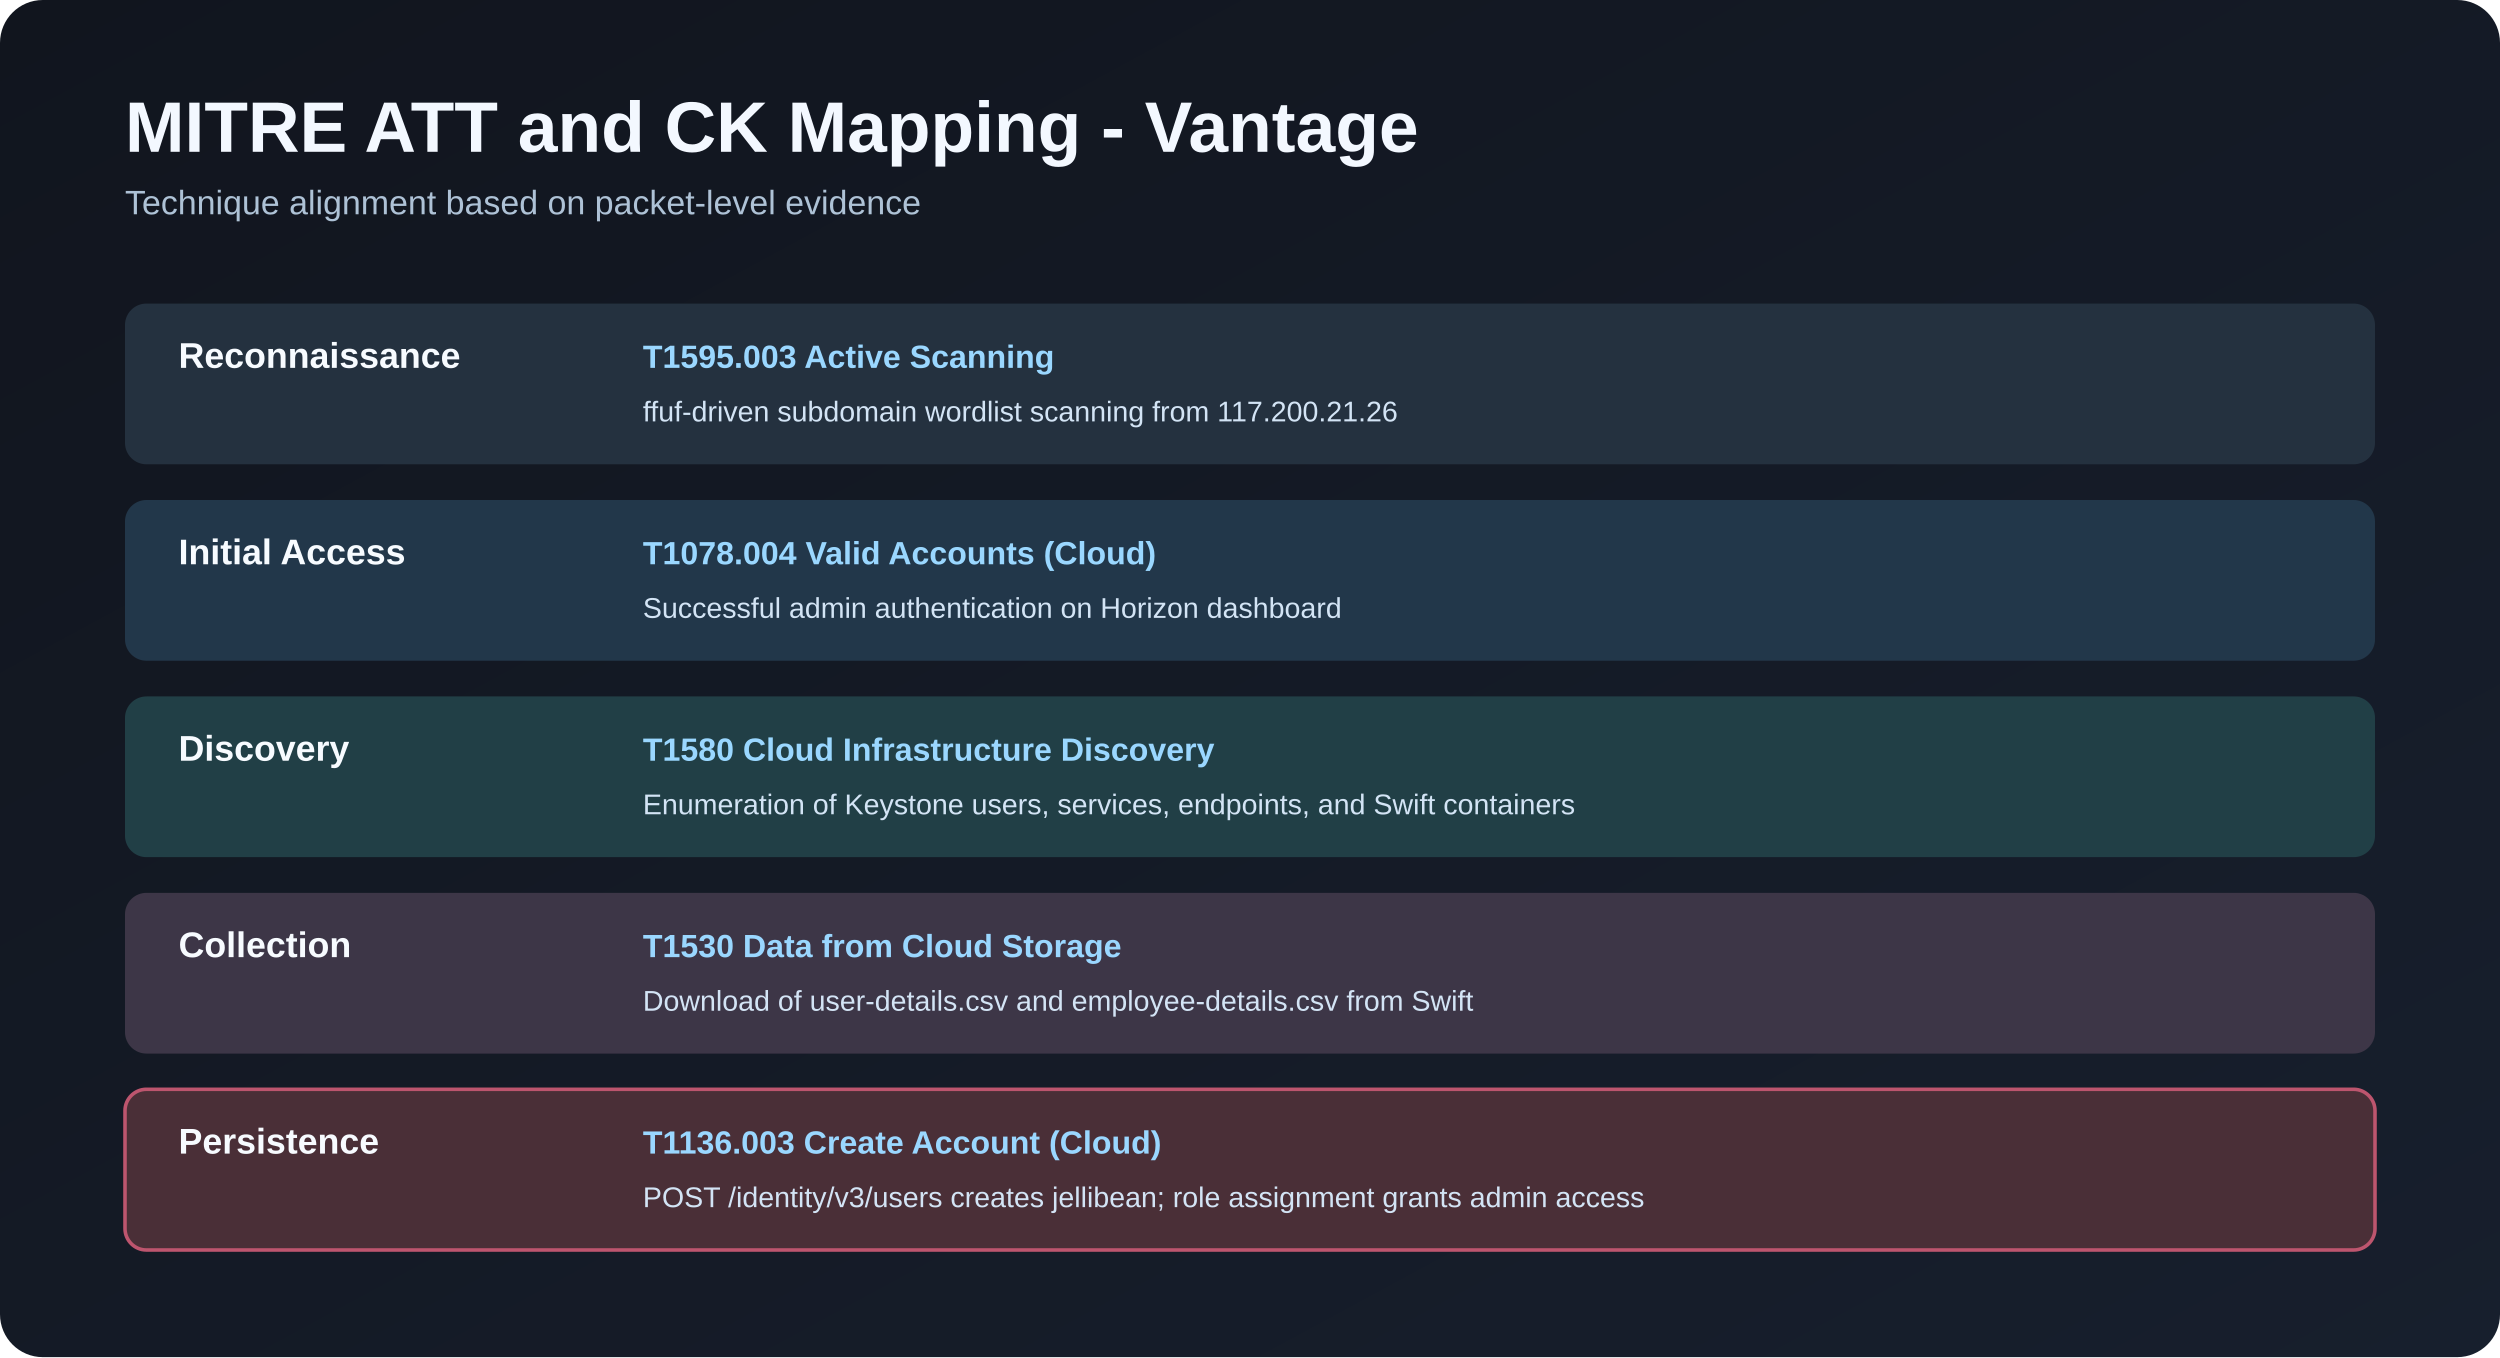
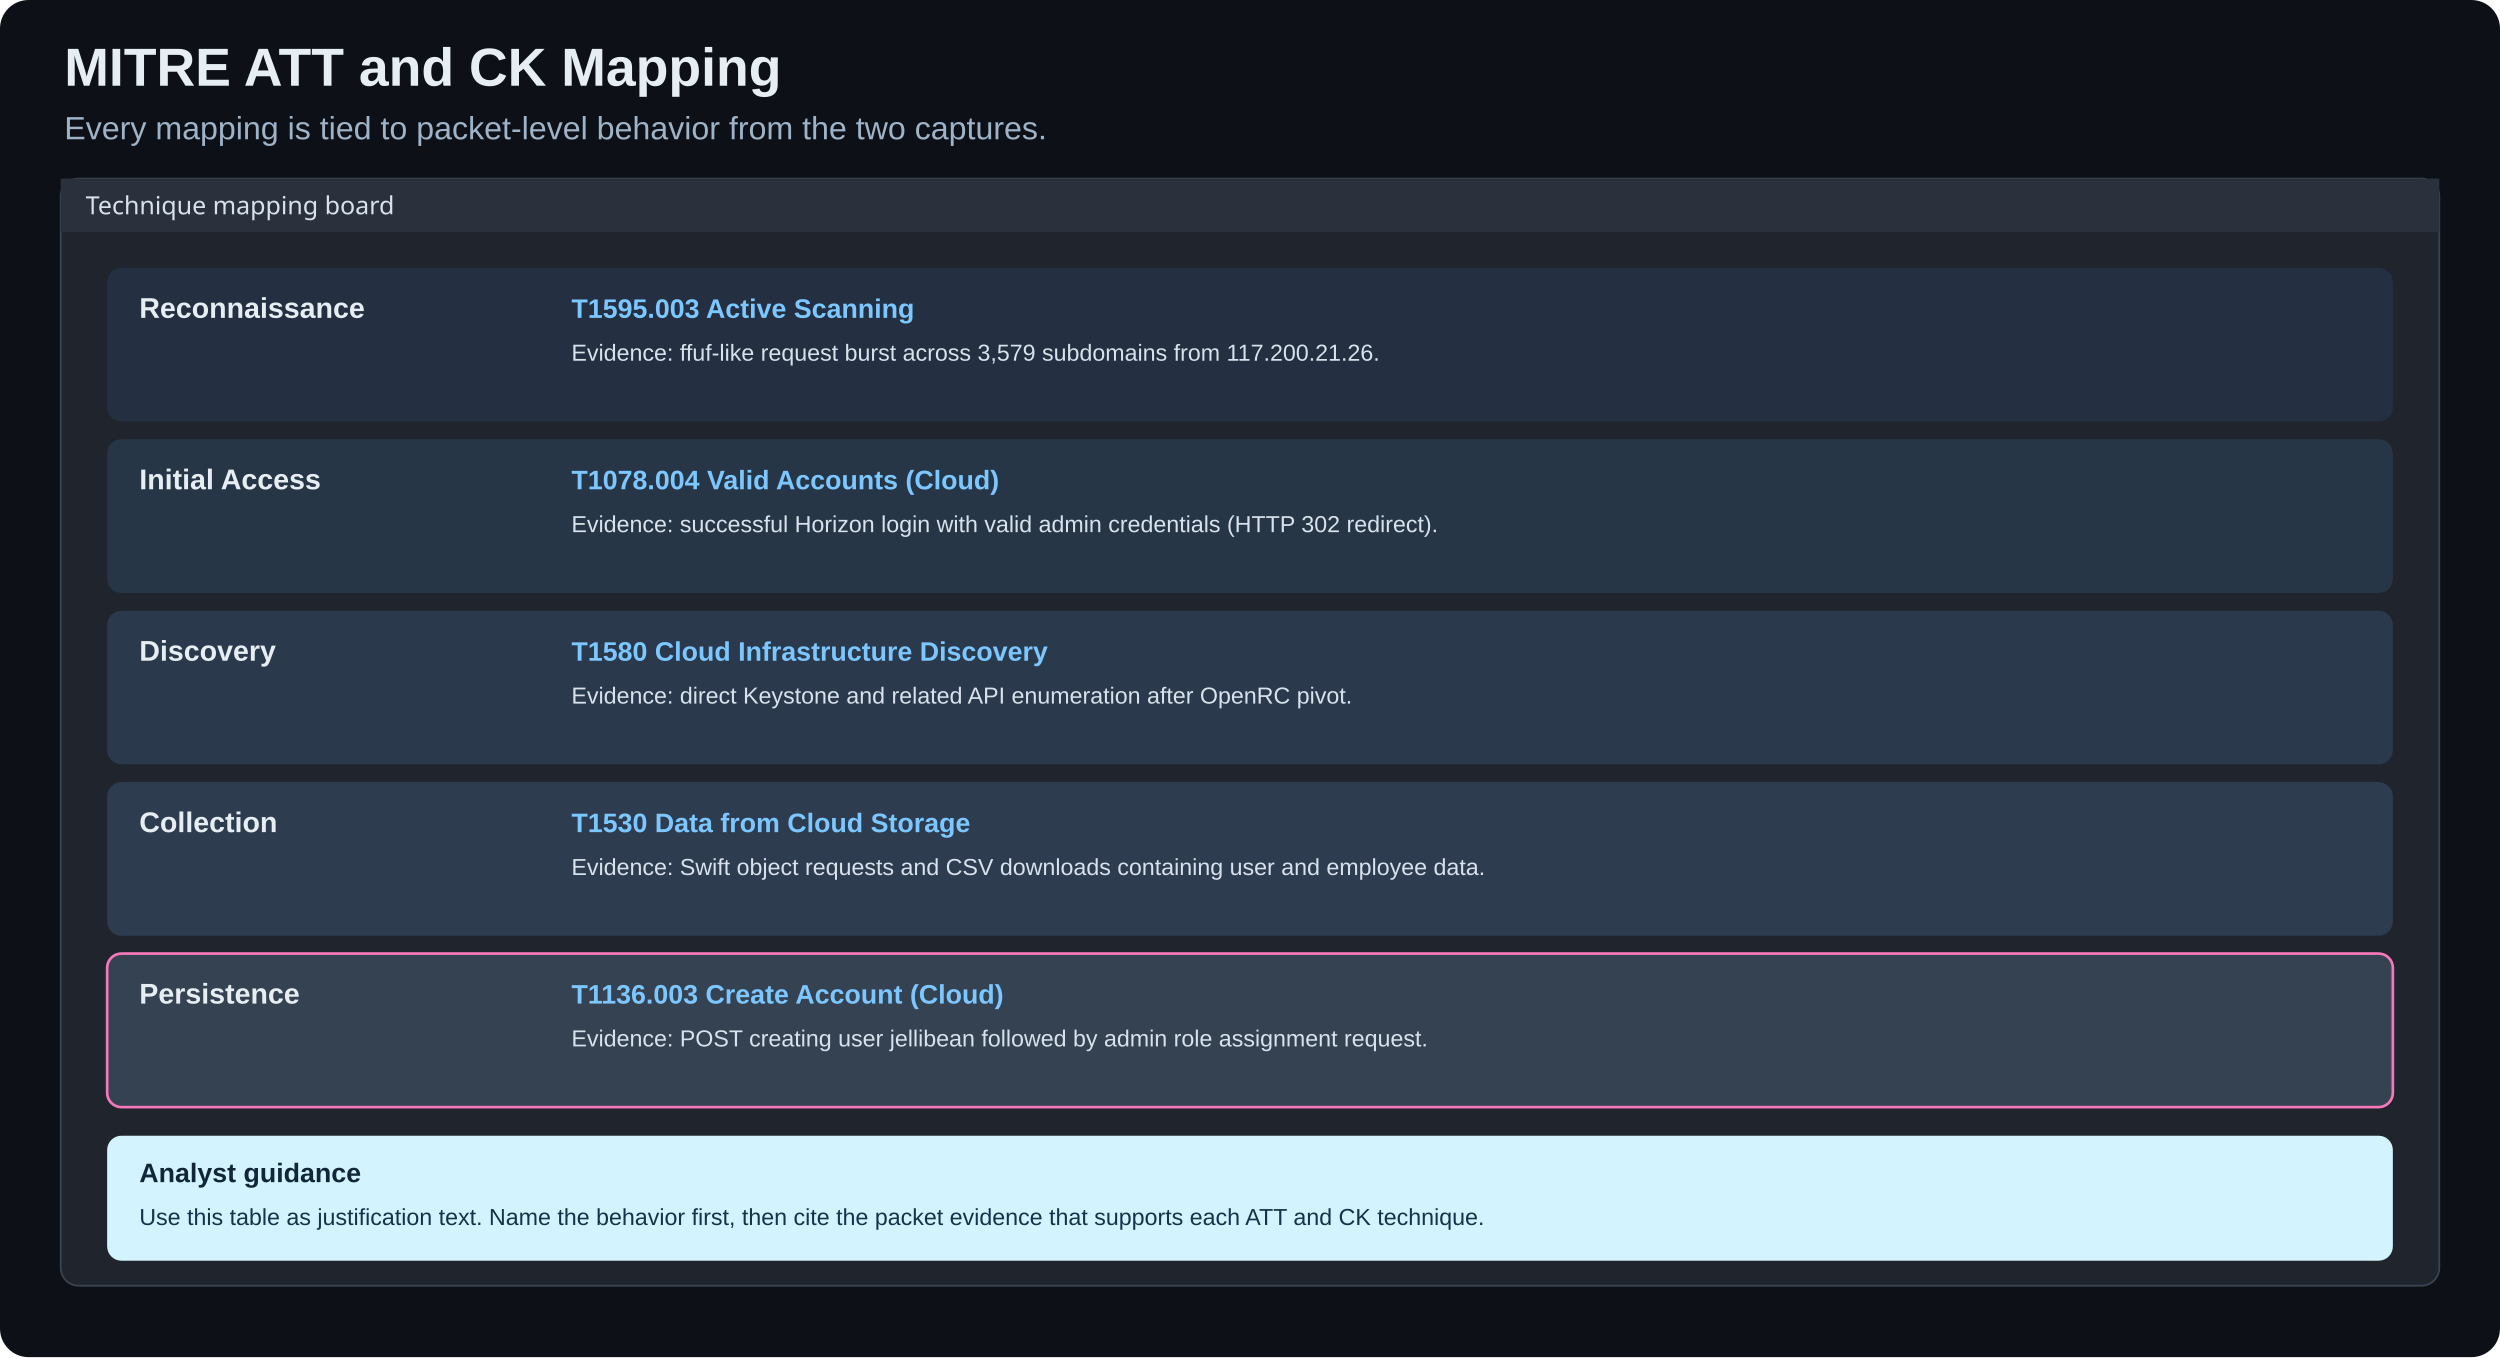
<svg xmlns="http://www.w3.org/2000/svg" width="1400" height="760" viewBox="0 0 1400 760" role="img" aria-labelledby="title desc">
  <defs>
-     <linearGradient id="bg3" x1="0" y1="0" x2="1" y2="1">
-       <stop offset="0%" stop-color="#11151e" />
-       <stop offset="100%" stop-color="#171f2d" />
-     </linearGradient>
    <style>
-       .head { font: 700 40px 'Segoe UI', Arial, sans-serif; fill: #f3f8ff; }
-       .sub { font: 400 19px 'Segoe UI', Arial, sans-serif; fill: #aec2d6; }
-       .phase { font: 700 20px 'Segoe UI', Arial, sans-serif; fill: #f7fbff; }
-       .tech { font: 700 18px 'Segoe UI', Arial, sans-serif; fill: #9ad7ff; }
-       .evi { font: 400 16px 'Segoe UI', Arial, sans-serif; fill: #d3e4f5; }
+       .title { font: 700 30px 'Segoe UI', Arial, sans-serif; fill: #e6edf3; }
+       .sub { font: 500 18px 'Segoe UI', Arial, sans-serif; fill: #9fb3c8; }
+       .h { font: 700 16px 'Segoe UI', Arial, sans-serif; fill: #e6edf3; }
+       .tech { font: 700 15px 'Segoe UI', Arial, sans-serif; fill: #7cc7ff; }
+       .evi { font: 500 13px 'Segoe UI', Arial, sans-serif; fill: #d8e2ec; }
+       .noteT { font: 600 15px 'Segoe UI', Arial, sans-serif; fill: #12263a; }
+       .noteS { font: 500 13px 'Segoe UI', Arial, sans-serif; fill: #17334b; }
    </style>
  </defs>
-   <rect width="1400" height="760" rx="24" fill="url(#bg3)" />
-   <text x="70" y="85" class="head">MITRE ATT and CK Mapping - Vantage</text>
-   <text x="70" y="120" class="sub">Technique alignment based on packet-level evidence</text>
-   <rect x="70" y="170" width="1260" height="90" rx="12" fill="#24313f" />
-   <text x="100" y="206" class="phase">Reconnaissance</text>
-   <text x="360" y="206" class="tech">T1595.003 Active Scanning</text>
-   <text x="360" y="236" class="evi">ffuf-driven subdomain wordlist scanning from 117.200.21.26</text>
-   <rect x="70" y="280" width="1260" height="90" rx="12" fill="#22374a" />
-   <text x="100" y="316" class="phase">Initial Access</text>
-   <text x="360" y="316" class="tech">T1078.004 Valid Accounts (Cloud)</text>
-   <text x="360" y="346" class="evi">Successful admin authentication on Horizon dashboard</text>
-   <rect x="70" y="390" width="1260" height="90" rx="12" fill="#213f46" />
-   <text x="100" y="426" class="phase">Discovery</text>
-   <text x="360" y="426" class="tech">T1580 Cloud Infrastructure Discovery</text>
-   <text x="360" y="456" class="evi">Enumeration of Keystone users, services, endpoints, and Swift containers</text>
-   <rect x="70" y="500" width="1260" height="90" rx="12" fill="#3d3647" />
-   <text x="100" y="536" class="phase">Collection</text>
-   <text x="360" y="536" class="tech">T1530 Data from Cloud Storage</text>
-   <text x="360" y="566" class="evi">Download of user-details.csv and employee-details.csv from Swift</text>
-   <rect x="70" y="610" width="1260" height="90" rx="12" fill="#4a2f37" stroke="#bd556e" stroke-width="2" />
-   <text x="100" y="646" class="phase">Persistence</text>
-   <text x="360" y="646" class="tech">T1136.003 Create Account (Cloud)</text>
-   <text x="360" y="676" class="evi">POST /identity/v3/users creates jellibean; role assignment grants admin access</text>
+   <rect width="1400" height="760" fill="#0d1117" rx="16" />
+   <text x="36" y="48" class="title">MITRE ATT and CK Mapping</text>
+   <text x="36" y="78" class="sub">Every mapping is tied to packet-level behavior from the two captures.</text>
+   <rect x="34" y="100" width="1332" height="620" rx="10" fill="#1f242d" stroke="#3a4451" />
+   <rect x="34" y="100" width="1332" height="30" fill="#2b313c" />
+   <text x="48" y="120" style="font:500 14px 'Segoe UI'; fill:#d8e2ec;">Technique mapping board</text>
+   <rect x="60" y="150" width="1280" height="86" rx="8" fill="#243041" />
+   <text x="78" y="178" class="h">Reconnaissance</text>
+   <text x="320" y="178" class="tech">T1595.003 Active Scanning</text>
+   <text x="320" y="202" class="evi">Evidence: ffuf-like request burst across 3,579 subdomains from 117.200.21.26.</text>
+   <rect x="60" y="246" width="1280" height="86" rx="8" fill="#273647" />
+   <text x="78" y="274" class="h">Initial Access</text>
+   <text x="320" y="274" class="tech">T1078.004 Valid Accounts (Cloud)</text>
+   <text x="320" y="298" class="evi">Evidence: successful Horizon login with valid admin credentials (HTTP 302 redirect).</text>
+   <rect x="60" y="342" width="1280" height="86" rx="8" fill="#2a394b" />
+   <text x="78" y="370" class="h">Discovery</text>
+   <text x="320" y="370" class="tech">T1580 Cloud Infrastructure Discovery</text>
+   <text x="320" y="394" class="evi">Evidence: direct Keystone and related API enumeration after OpenRC pivot.</text>
+   <rect x="60" y="438" width="1280" height="86" rx="8" fill="#2d3c4f" />
+   <text x="78" y="466" class="h">Collection</text>
+   <text x="320" y="466" class="tech">T1530 Data from Cloud Storage</text>
+   <text x="320" y="490" class="evi">Evidence: Swift object requests and CSV downloads containing user and employee data.</text>
+   <rect x="60" y="534" width="1280" height="86" rx="8" fill="#354252" stroke="#f778ba" stroke-width="1.5" />
+   <text x="78" y="562" class="h">Persistence</text>
+   <text x="320" y="562" class="tech">T1136.003 Create Account (Cloud)</text>
+   <text x="320" y="586" class="evi">Evidence: POST creating user jellibean followed by admin role assignment request.</text>
+   <rect x="60" y="636" width="1280" height="70" rx="8" fill="#d3f4ff" />
+   <text x="78" y="662" class="noteT">Analyst guidance</text>
+   <text x="78" y="686" class="noteS">Use this table as justification text. Name the behavior first, then cite the packet evidence that supports each ATT and CK technique.</text>
</svg>
